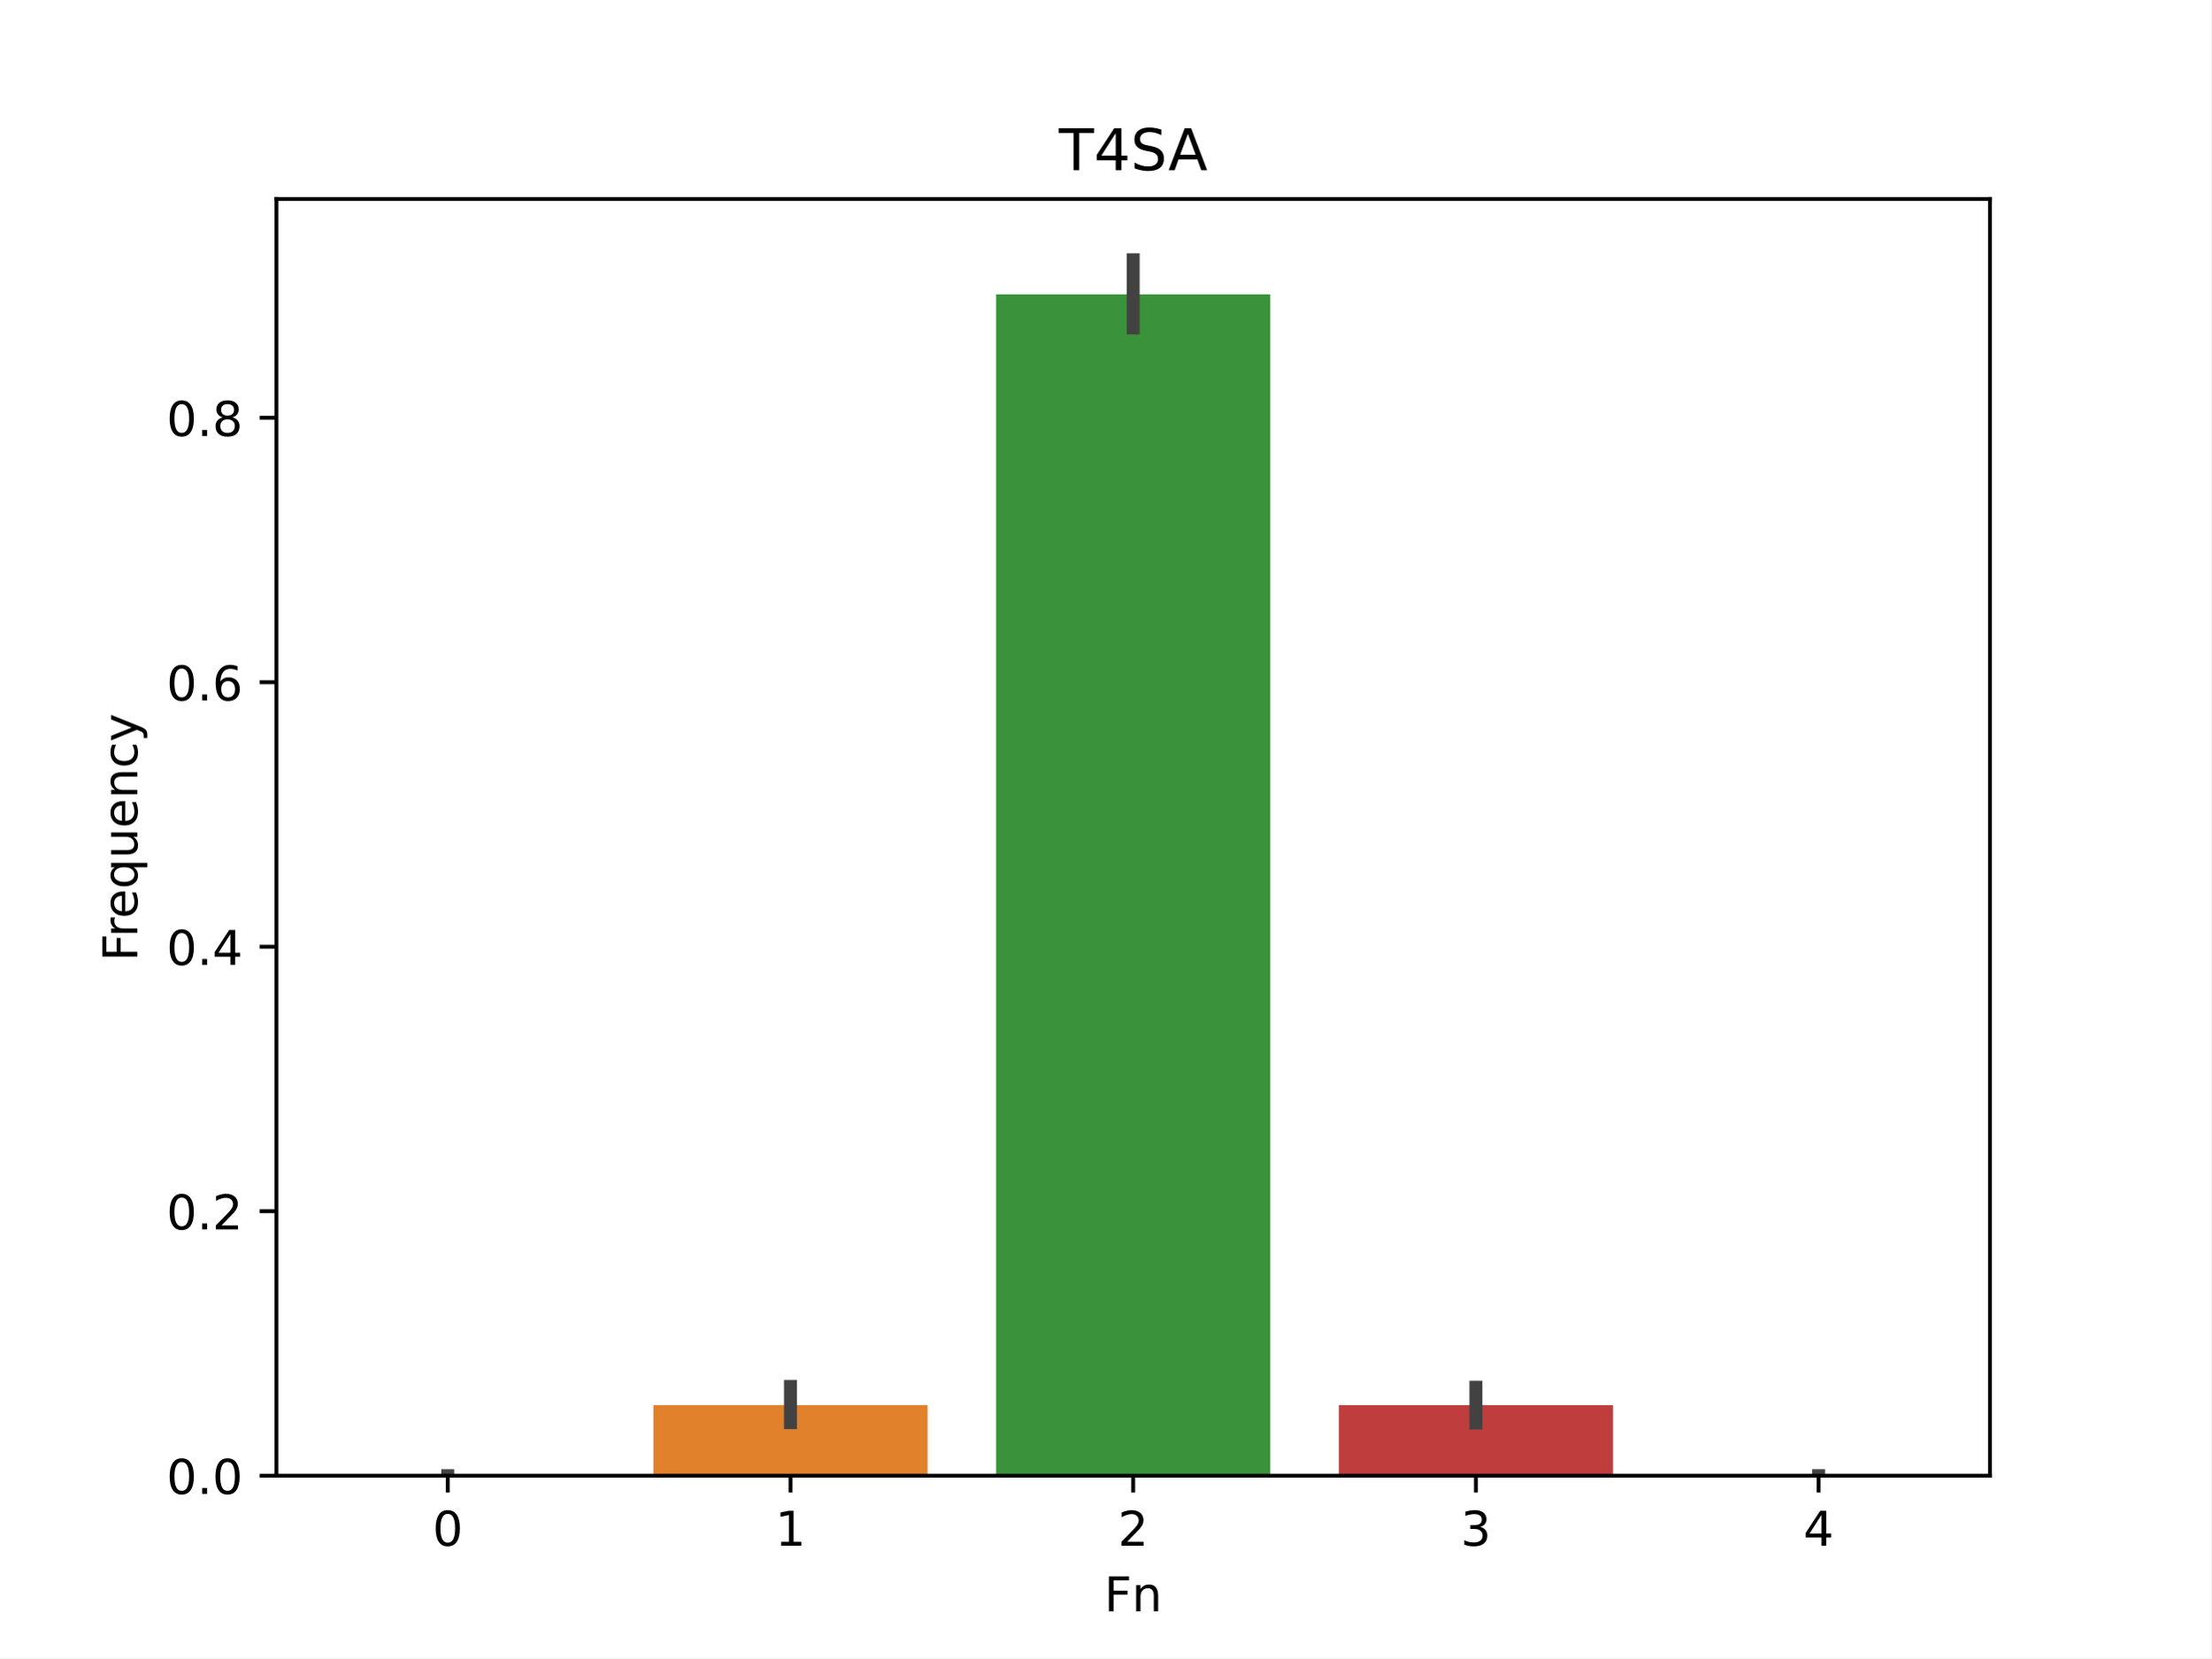
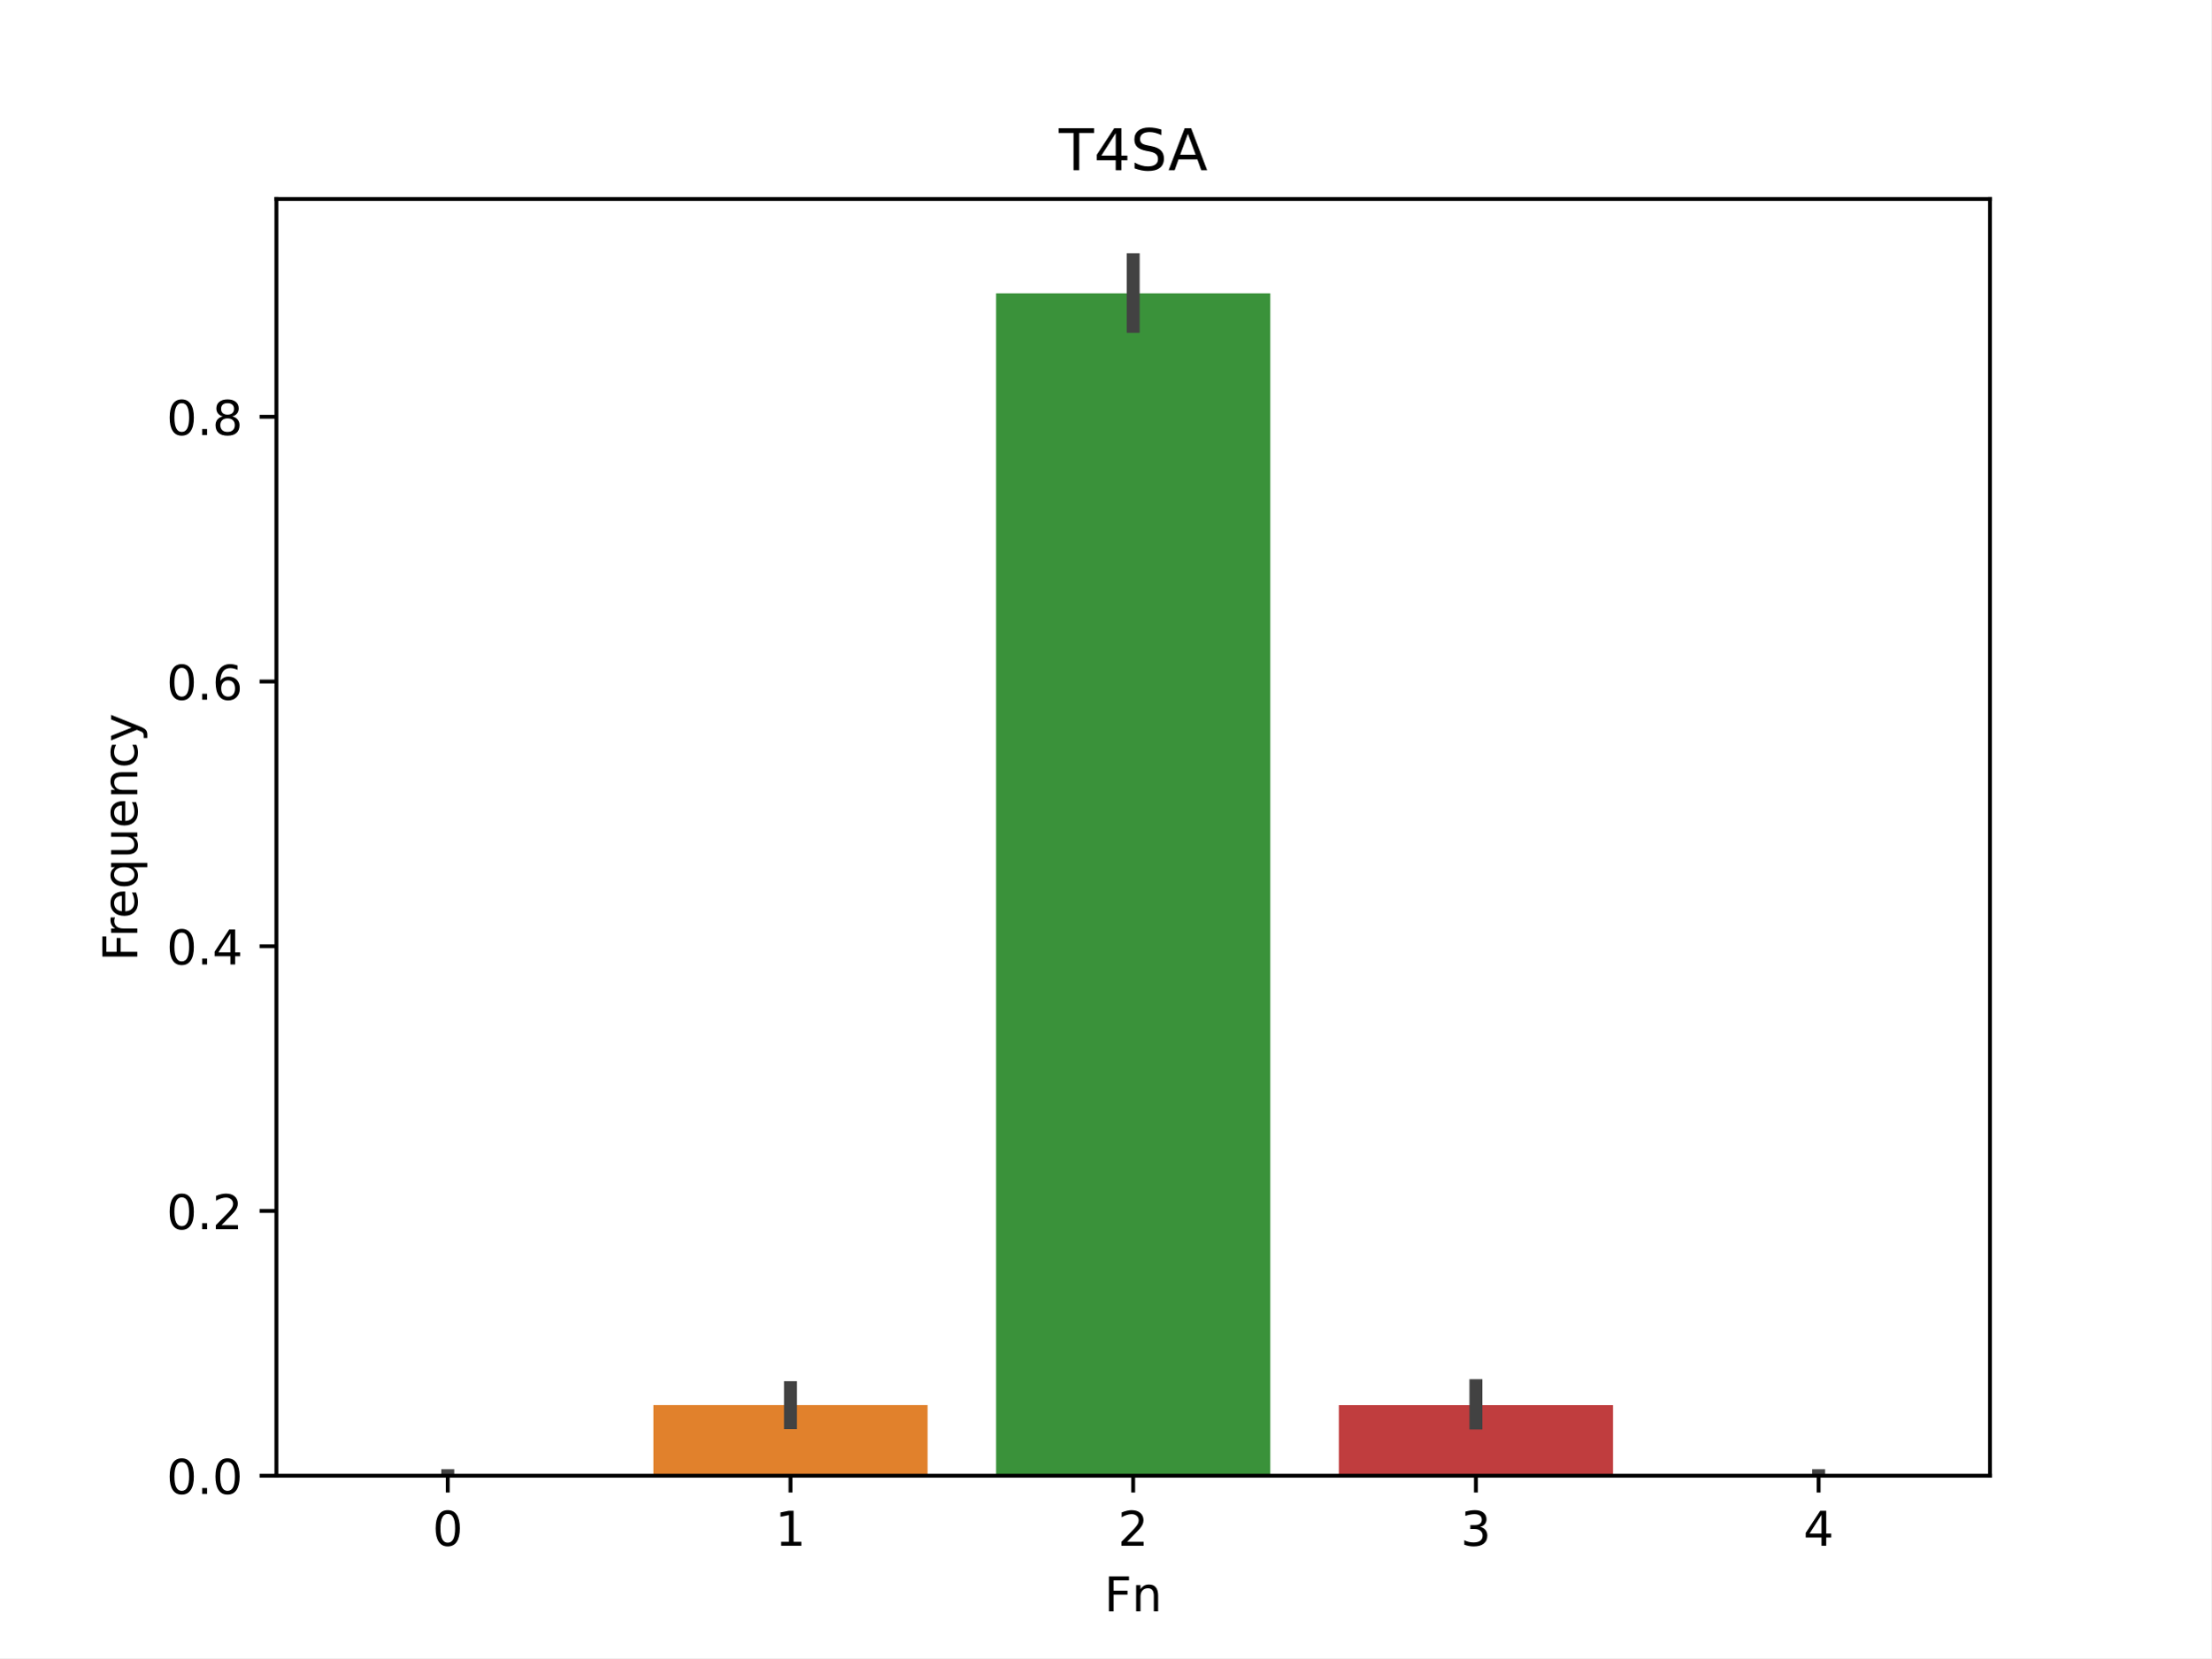
<svg xmlns="http://www.w3.org/2000/svg" xmlns:xlink="http://www.w3.org/1999/xlink" width="460.8pt" height="345.6pt" viewBox="0 0 460.8 345.6" version="1.1">
  <defs>
    <style type="text/css">*{stroke-linejoin: round; stroke-linecap: butt}</style>
  </defs>
  <g id="figure_1">
    <g id="patch_1">
      <path d="M 0 345.6  L 460.8 345.6  L 460.8 0  L 0 0  z " style="fill: #ffffff" />
    </g>
    <g id="axes_1">
      <g id="patch_2">
        <path d="M 57.6 307.584  L 414.72 307.584  L 414.72 41.472  L 57.6 41.472  z " style="fill: #ffffff" />
      </g>
      <g id="patch_3">
-         <path d="M 64.742 307.584  L 121.882 307.584  L 121.882 307.584  L 64.742 307.584  z " clip-path="url(#p11a3ed12a8)" style="fill: #3274a1" />
+         <path d="M 64.742 307.584  L 121.882 307.584  L 121.882 307.584  L 64.742 307.584  z " clip-path="url(#pd09a48f789)" style="fill: #3274a1" />
      </g>
      <g id="patch_4">
-         <path d="M 136.166 307.584  L 193.306 307.584  L 193.306 292.867  L 136.166 292.867  z " clip-path="url(#p11a3ed12a8)" style="fill: #e1812c" />
+         <path d="M 136.166 307.584  L 193.306 307.584  L 193.306 292.854  L 136.166 292.854  z " clip-path="url(#pd09a48f789)" style="fill: #e1812c" />
      </g>
      <g id="patch_5">
-         <path d="M 207.59 307.584  L 264.73 307.584  L 264.73 61.353  L 207.59 61.353  z " clip-path="url(#p11a3ed12a8)" style="fill: #3a923a" />
+         <path d="M 207.59 307.584  L 264.73 307.584  L 264.73 61.133  L 207.59 61.133  z " clip-path="url(#pd09a48f789)" style="fill: #3a923a" />
      </g>
      <g id="patch_6">
-         <path d="M 279.014 307.584  L 336.154 307.584  L 336.154 292.88  L 279.014 292.88  z " clip-path="url(#p11a3ed12a8)" style="fill: #c03d3e" />
+         <path d="M 279.014 307.584  L 336.154 307.584  L 336.154 292.867  L 279.014 292.867  z " clip-path="url(#pd09a48f789)" style="fill: #c03d3e" />
      </g>
      <g id="patch_7">
-         <path d="M 350.438 307.584  L 407.578 307.584  L 407.578 307.584  L 350.438 307.584  z " clip-path="url(#p11a3ed12a8)" style="fill: #9372b2" />
+         <path d="M 350.438 307.584  L 407.578 307.584  L 407.578 307.584  L 350.438 307.584  z " clip-path="url(#pd09a48f789)" style="fill: #9372b2" />
      </g>
      <g id="matplotlib.axis_1">
        <g id="xtick_1">
          <g id="line2d_1">
            <defs>
-               <path id="m18295c43d5" d="M 0 0  L 0 3.5  " style="stroke: #000000; stroke-width: 0.8" />
-             </defs>
-             <g>
-               <use xlink:href="#m18295c43d5" x="93.312" y="307.584" style="stroke: #000000; stroke-width: 0.8" />
+               <path id="m3385fdae1e" d="M 0 0  L 0 3.5  " style="stroke: #000000; stroke-width: 0.8" />
+             </defs>
+             <g>
+               <use xlink:href="#m3385fdae1e" x="93.312" y="307.584" style="stroke: #000000; stroke-width: 0.8" />
            </g>
          </g>
          <g id="text_1">
            <g transform="translate(90.13075 322.1824) scale(0.1 -0.1)">
              <defs>
                <path id="DejaVuSans-30" d="M 2034 4250  Q 1547 4250 1301 3770  Q 1056 3291 1056 2328  Q 1056 1369 1301 889  Q 1547 409 2034 409  Q 2525 409 2770 889  Q 3016 1369 3016 2328  Q 3016 3291 2770 3770  Q 2525 4250 2034 4250  z M 2034 4750  Q 2819 4750 3233 4129  Q 3647 3509 3647 2328  Q 3647 1150 3233 529  Q 2819 -91 2034 -91  Q 1250 -91 836 529  Q 422 1150 422 2328  Q 422 3509 836 4129  Q 1250 4750 2034 4750  z " transform="scale(0.015625)" />
              </defs>
              <use xlink:href="#DejaVuSans-30" />
            </g>
          </g>
        </g>
        <g id="xtick_2">
          <g id="line2d_2">
            <g>
-               <use xlink:href="#m18295c43d5" x="164.736" y="307.584" style="stroke: #000000; stroke-width: 0.8" />
+               <use xlink:href="#m3385fdae1e" x="164.736" y="307.584" style="stroke: #000000; stroke-width: 0.8" />
            </g>
          </g>
          <g id="text_2">
            <g transform="translate(161.5548 322.1824) scale(0.1 -0.1)">
              <defs>
                <path id="DejaVuSans-31" d="M 794 531  L 1825 531  L 1825 4091  L 703 3866  L 703 4441  L 1819 4666  L 2450 4666  L 2450 531  L 3481 531  L 3481 0  L 794 0  L 794 531  z " transform="scale(0.015625)" />
              </defs>
              <use xlink:href="#DejaVuSans-31" />
            </g>
          </g>
        </g>
        <g id="xtick_3">
          <g id="line2d_3">
            <g>
-               <use xlink:href="#m18295c43d5" x="236.16" y="307.584" style="stroke: #000000; stroke-width: 0.8" />
+               <use xlink:href="#m3385fdae1e" x="236.16" y="307.584" style="stroke: #000000; stroke-width: 0.8" />
            </g>
          </g>
          <g id="text_3">
            <g transform="translate(232.9787 322.1824) scale(0.1 -0.1)">
              <defs>
                <path id="DejaVuSans-32" d="M 1228 531  L 3431 531  L 3431 0  L 469 0  L 469 531  Q 828 903 1448 1529  Q 2069 2156 2228 2338  Q 2531 2678 2651 2914  Q 2772 3150 2772 3378  Q 2772 3750 2511 3984  Q 2250 4219 1831 4219  Q 1534 4219 1204 4116  Q 875 4013 500 3803  L 500 4441  Q 881 4594 1212 4672  Q 1544 4750 1819 4750  Q 2544 4750 2975 4387  Q 3406 4025 3406 3419  Q 3406 3131 3298 2873  Q 3191 2616 2906 2266  Q 2828 2175 2409 1742  Q 1991 1309 1228 531  z " transform="scale(0.015625)" />
              </defs>
              <use xlink:href="#DejaVuSans-32" />
            </g>
          </g>
        </g>
        <g id="xtick_4">
          <g id="line2d_4">
            <g>
-               <use xlink:href="#m18295c43d5" x="307.584" y="307.584" style="stroke: #000000; stroke-width: 0.8" />
+               <use xlink:href="#m3385fdae1e" x="307.584" y="307.584" style="stroke: #000000; stroke-width: 0.8" />
            </g>
          </g>
          <g id="text_4">
            <g transform="translate(304.4028 322.1824) scale(0.1 -0.1)">
              <defs>
                <path id="DejaVuSans-33" d="M 2597 2516  Q 3050 2419 3304 2112  Q 3559 1806 3559 1356  Q 3559 666 3084 287  Q 2609 -91 1734 -91  Q 1441 -91 1130 -33  Q 819 25 488 141  L 488 750  Q 750 597 1062 519  Q 1375 441 1716 441  Q 2309 441 2620 675  Q 2931 909 2931 1356  Q 2931 1769 2642 2001  Q 2353 2234 1838 2234  L 1294 2234  L 1294 2753  L 1863 2753  Q 2328 2753 2575 2939  Q 2822 3125 2822 3475  Q 2822 3834 2567 4026  Q 2313 4219 1838 4219  Q 1578 4219 1281 4162  Q 984 4106 628 3988  L 628 4550  Q 988 4650 1302 4700  Q 1616 4750 1894 4750  Q 2613 4750 3031 4423  Q 3450 4097 3450 3541  Q 3450 3153 3228 2886  Q 3006 2619 2597 2516  z " transform="scale(0.015625)" />
              </defs>
              <use xlink:href="#DejaVuSans-33" />
            </g>
          </g>
        </g>
        <g id="xtick_5">
          <g id="line2d_5">
            <g>
-               <use xlink:href="#m18295c43d5" x="379.008" y="307.584" style="stroke: #000000; stroke-width: 0.8" />
+               <use xlink:href="#m3385fdae1e" x="379.008" y="307.584" style="stroke: #000000; stroke-width: 0.8" />
            </g>
          </g>
          <g id="text_5">
            <g transform="translate(375.8268 322.1824) scale(0.1 -0.1)">
              <defs>
                <path id="DejaVuSans-34" d="M 2419 4116  L 825 1625  L 2419 1625  L 2419 4116  z M 2253 4666  L 3047 4666  L 3047 1625  L 3713 1625  L 3713 1100  L 3047 1100  L 3047 0  L 2419 0  L 2419 1100  L 313 1100  L 313 1709  L 2253 4666  z " transform="scale(0.015625)" />
              </defs>
              <use xlink:href="#DejaVuSans-34" />
            </g>
          </g>
        </g>
        <g id="text_6">
          <g transform="translate(230.1155 335.8606) scale(0.1 -0.1)">
            <defs>
              <path id="DejaVuSans-46" d="M 628 4666  L 3309 4666  L 3309 4134  L 1259 4134  L 1259 2759  L 3109 2759  L 3109 2228  L 1259 2228  L 1259 0  L 628 0  L 628 4666  z " transform="scale(0.015625)" />
              <path id="DejaVuSans-6e" d="M 3513 2113  L 3513 0  L 2938 0  L 2938 2094  Q 2938 2591 2744 2837  Q 2550 3084 2163 3084  Q 1697 3084 1428 2787  Q 1159 2491 1159 1978  L 1159 0  L 581 0  L 581 3500  L 1159 3500  L 1159 2956  Q 1366 3272 1645 3428  Q 1925 3584 2291 3584  Q 2894 3584 3203 3211  Q 3513 2838 3513 2113  z " transform="scale(0.015625)" />
            </defs>
            <use xlink:href="#DejaVuSans-46" />
            <use xlink:href="#DejaVuSans-6e" x="57.52" />
          </g>
        </g>
      </g>
      <g id="matplotlib.axis_2">
        <g id="ytick_1">
          <g id="line2d_6">
            <defs>
-               <path id="md593528e64" d="M 0 0  L -3.5 0  " style="stroke: #000000; stroke-width: 0.8" />
-             </defs>
-             <g>
-               <use xlink:href="#md593528e64" x="57.6" y="307.584" style="stroke: #000000; stroke-width: 0.8" />
+               <path id="ma600d9e374" d="M 0 0  L -3.5 0  " style="stroke: #000000; stroke-width: 0.8" />
+             </defs>
+             <g>
+               <use xlink:href="#ma600d9e374" x="57.6" y="307.584" style="stroke: #000000; stroke-width: 0.8" />
            </g>
          </g>
          <g id="text_7">
            <g transform="translate(34.69687 311.3832) scale(0.1 -0.1)">
              <defs>
                <path id="DejaVuSans-2e" d="M 684 794  L 1344 794  L 1344 0  L 684 0  L 684 794  z " transform="scale(0.015625)" />
              </defs>
              <use xlink:href="#DejaVuSans-30" />
              <use xlink:href="#DejaVuSans-2e" x="63.623" />
              <use xlink:href="#DejaVuSans-30" x="95.41" />
            </g>
          </g>
        </g>
        <g id="ytick_2">
          <g id="line2d_7">
            <g>
-               <use xlink:href="#md593528e64" x="57.6" y="252.454" style="stroke: #000000; stroke-width: 0.8" />
+               <use xlink:href="#ma600d9e374" x="57.6" y="252.404" style="stroke: #000000; stroke-width: 0.8" />
            </g>
          </g>
          <g id="text_8">
-             <g transform="translate(34.69687 256.2529) scale(0.1 -0.1)">
+             <g transform="translate(34.69687 256.2035) scale(0.1 -0.1)">
              <use xlink:href="#DejaVuSans-30" />
              <use xlink:href="#DejaVuSans-2e" x="63.623" />
              <use xlink:href="#DejaVuSans-32" x="95.41" />
            </g>
          </g>
        </g>
        <g id="ytick_3">
          <g id="line2d_8">
            <g>
-               <use xlink:href="#md593528e64" x="57.6" y="197.323" style="stroke: #000000; stroke-width: 0.8" />
+               <use xlink:href="#ma600d9e374" x="57.6" y="197.225" style="stroke: #000000; stroke-width: 0.8" />
            </g>
          </g>
          <g id="text_9">
-             <g transform="translate(34.69687 201.1226) scale(0.1 -0.1)">
+             <g transform="translate(34.69687 201.0238) scale(0.1 -0.1)">
              <use xlink:href="#DejaVuSans-30" />
              <use xlink:href="#DejaVuSans-2e" x="63.623" />
              <use xlink:href="#DejaVuSans-34" x="95.41" />
            </g>
          </g>
        </g>
        <g id="ytick_4">
          <g id="line2d_9">
            <g>
-               <use xlink:href="#md593528e64" x="57.6" y="142.193" style="stroke: #000000; stroke-width: 0.8" />
+               <use xlink:href="#ma600d9e374" x="57.6" y="142.045" style="stroke: #000000; stroke-width: 0.8" />
            </g>
          </g>
          <g id="text_10">
-             <g transform="translate(34.69687 145.9923) scale(0.1 -0.1)">
+             <g transform="translate(34.69687 145.8441) scale(0.1 -0.1)">
              <defs>
                <path id="DejaVuSans-36" d="M 2113 2584  Q 1688 2584 1439 2293  Q 1191 2003 1191 1497  Q 1191 994 1439 701  Q 1688 409 2113 409  Q 2538 409 2786 701  Q 3034 994 3034 1497  Q 3034 2003 2786 2293  Q 2538 2584 2113 2584  z M 3366 4563  L 3366 3988  Q 3128 4100 2886 4159  Q 2644 4219 2406 4219  Q 1781 4219 1451 3797  Q 1122 3375 1075 2522  Q 1259 2794 1537 2939  Q 1816 3084 2150 3084  Q 2853 3084 3261 2657  Q 3669 2231 3669 1497  Q 3669 778 3244 343  Q 2819 -91 2113 -91  Q 1303 -91 875 529  Q 447 1150 447 2328  Q 447 3434 972 4092  Q 1497 4750 2381 4750  Q 2619 4750 2861 4703  Q 3103 4656 3366 4563  z " transform="scale(0.015625)" />
              </defs>
              <use xlink:href="#DejaVuSans-30" />
              <use xlink:href="#DejaVuSans-2e" x="63.623" />
              <use xlink:href="#DejaVuSans-36" x="95.41" />
            </g>
          </g>
        </g>
        <g id="ytick_5">
          <g id="line2d_10">
            <g>
-               <use xlink:href="#md593528e64" x="57.6" y="87.063" style="stroke: #000000; stroke-width: 0.8" />
+               <use xlink:href="#ma600d9e374" x="57.6" y="86.865" style="stroke: #000000; stroke-width: 0.8" />
            </g>
          </g>
          <g id="text_11">
-             <g transform="translate(34.69687 90.86193) scale(0.1 -0.1)">
+             <g transform="translate(34.69687 90.66437) scale(0.1 -0.1)">
              <defs>
                <path id="DejaVuSans-38" d="M 2034 2216  Q 1584 2216 1326 1975  Q 1069 1734 1069 1313  Q 1069 891 1326 650  Q 1584 409 2034 409  Q 2484 409 2743 651  Q 3003 894 3003 1313  Q 3003 1734 2745 1975  Q 2488 2216 2034 2216  z M 1403 2484  Q 997 2584 770 2862  Q 544 3141 544 3541  Q 544 4100 942 4425  Q 1341 4750 2034 4750  Q 2731 4750 3128 4425  Q 3525 4100 3525 3541  Q 3525 3141 3298 2862  Q 3072 2584 2669 2484  Q 3125 2378 3379 2068  Q 3634 1759 3634 1313  Q 3634 634 3220 271  Q 2806 -91 2034 -91  Q 1263 -91 848 271  Q 434 634 434 1313  Q 434 1759 690 2068  Q 947 2378 1403 2484  z M 1172 3481  Q 1172 3119 1398 2916  Q 1625 2713 2034 2713  Q 2441 2713 2670 2916  Q 2900 3119 2900 3481  Q 2900 3844 2670 4047  Q 2441 4250 2034 4250  Q 1625 4250 1398 4047  Q 1172 3844 1172 3481  z " transform="scale(0.015625)" />
              </defs>
              <use xlink:href="#DejaVuSans-30" />
              <use xlink:href="#DejaVuSans-2e" x="63.623" />
              <use xlink:href="#DejaVuSans-38" x="95.41" />
            </g>
          </g>
        </g>
        <g id="text_12">
          <g transform="translate(28.61719 200.3577) rotate(-90) scale(0.1 -0.1)">
            <defs>
              <path id="DejaVuSans-72" d="M 2631 2963  Q 2534 3019 2420 3045  Q 2306 3072 2169 3072  Q 1681 3072 1420 2755  Q 1159 2438 1159 1844  L 1159 0  L 581 0  L 581 3500  L 1159 3500  L 1159 2956  Q 1341 3275 1631 3429  Q 1922 3584 2338 3584  Q 2397 3584 2469 3576  Q 2541 3569 2628 3553  L 2631 2963  z " transform="scale(0.015625)" />
              <path id="DejaVuSans-65" d="M 3597 1894  L 3597 1613  L 953 1613  Q 991 1019 1311 708  Q 1631 397 2203 397  Q 2534 397 2845 478  Q 3156 559 3463 722  L 3463 178  Q 3153 47 2828 -22  Q 2503 -91 2169 -91  Q 1331 -91 842 396  Q 353 884 353 1716  Q 353 2575 817 3079  Q 1281 3584 2069 3584  Q 2775 3584 3186 3129  Q 3597 2675 3597 1894  z M 3022 2063  Q 3016 2534 2758 2815  Q 2500 3097 2075 3097  Q 1594 3097 1305 2825  Q 1016 2553 972 2059  L 3022 2063  z " transform="scale(0.015625)" />
              <path id="DejaVuSans-71" d="M 947 1747  Q 947 1113 1208 752  Q 1469 391 1925 391  Q 2381 391 2643 752  Q 2906 1113 2906 1747  Q 2906 2381 2643 2742  Q 2381 3103 1925 3103  Q 1469 3103 1208 2742  Q 947 2381 947 1747  z M 2906 525  Q 2725 213 2448 61  Q 2172 -91 1784 -91  Q 1150 -91 751 415  Q 353 922 353 1747  Q 353 2572 751 3078  Q 1150 3584 1784 3584  Q 2172 3584 2448 3432  Q 2725 3281 2906 2969  L 2906 3500  L 3481 3500  L 3481 -1331  L 2906 -1331  L 2906 525  z " transform="scale(0.015625)" />
              <path id="DejaVuSans-75" d="M 544 1381  L 544 3500  L 1119 3500  L 1119 1403  Q 1119 906 1312 657  Q 1506 409 1894 409  Q 2359 409 2629 706  Q 2900 1003 2900 1516  L 2900 3500  L 3475 3500  L 3475 0  L 2900 0  L 2900 538  Q 2691 219 2414 64  Q 2138 -91 1772 -91  Q 1169 -91 856 284  Q 544 659 544 1381  z M 1991 3584  L 1991 3584  z " transform="scale(0.015625)" />
              <path id="DejaVuSans-63" d="M 3122 3366  L 3122 2828  Q 2878 2963 2633 3030  Q 2388 3097 2138 3097  Q 1578 3097 1268 2742  Q 959 2388 959 1747  Q 959 1106 1268 751  Q 1578 397 2138 397  Q 2388 397 2633 464  Q 2878 531 3122 666  L 3122 134  Q 2881 22 2623 -34  Q 2366 -91 2075 -91  Q 1284 -91 818 406  Q 353 903 353 1747  Q 353 2603 823 3093  Q 1294 3584 2113 3584  Q 2378 3584 2631 3529  Q 2884 3475 3122 3366  z " transform="scale(0.015625)" />
              <path id="DejaVuSans-79" d="M 2059 -325  Q 1816 -950 1584 -1140  Q 1353 -1331 966 -1331  L 506 -1331  L 506 -850  L 844 -850  Q 1081 -850 1212 -737  Q 1344 -625 1503 -206  L 1606 56  L 191 3500  L 800 3500  L 1894 763  L 2988 3500  L 3597 3500  L 2059 -325  z " transform="scale(0.015625)" />
            </defs>
            <use xlink:href="#DejaVuSans-46" />
            <use xlink:href="#DejaVuSans-72" x="50.27" />
            <use xlink:href="#DejaVuSans-65" x="89.133" />
            <use xlink:href="#DejaVuSans-71" x="150.656" />
            <use xlink:href="#DejaVuSans-75" x="214.133" />
            <use xlink:href="#DejaVuSans-65" x="277.512" />
            <use xlink:href="#DejaVuSans-6e" x="339.035" />
            <use xlink:href="#DejaVuSans-63" x="402.414" />
            <use xlink:href="#DejaVuSans-79" x="457.395" />
          </g>
        </g>
      </g>
      <g id="line2d_11">
-         <path d="M 93.312 307.584  L 93.312 307.584  " clip-path="url(#p11a3ed12a8)" style="fill: none; stroke: #424242; stroke-width: 2.7; stroke-linecap: square" />
+         <path d="M 93.312 307.584  L 93.312 307.584  " clip-path="url(#pd09a48f789)" style="fill: none; stroke: #424242; stroke-width: 2.7; stroke-linecap: square" />
      </g>
      <g id="line2d_12">
-         <path d="M 164.736 296.522  L 164.736 288.974  " clip-path="url(#p11a3ed12a8)" style="fill: none; stroke: #424242; stroke-width: 2.7; stroke-linecap: square" />
+         <path d="M 164.736 296.514  L 164.736 289.238  " clip-path="url(#pd09a48f789)" style="fill: none; stroke: #424242; stroke-width: 2.7; stroke-linecap: square" />
      </g>
      <g id="line2d_13">
-         <path d="M 236.16 68.342  L 236.16 54.144  " clip-path="url(#p11a3ed12a8)" style="fill: none; stroke: #424242; stroke-width: 2.7; stroke-linecap: square" />
+         <path d="M 236.16 68.021  L 236.16 54.144  " clip-path="url(#pd09a48f789)" style="fill: none; stroke: #424242; stroke-width: 2.7; stroke-linecap: square" />
      </g>
      <g id="line2d_14">
-         <path d="M 307.584 296.584  L 307.584 289.15  " clip-path="url(#p11a3ed12a8)" style="fill: none; stroke: #424242; stroke-width: 2.7; stroke-linecap: square" />
+         <path d="M 307.584 296.589  L 307.584 288.82  " clip-path="url(#pd09a48f789)" style="fill: none; stroke: #424242; stroke-width: 2.7; stroke-linecap: square" />
      </g>
      <g id="line2d_15">
-         <path d="M 379.008 307.584  L 379.008 307.584  " clip-path="url(#p11a3ed12a8)" style="fill: none; stroke: #424242; stroke-width: 2.7; stroke-linecap: square" />
+         <path d="M 379.008 307.584  L 379.008 307.584  " clip-path="url(#pd09a48f789)" style="fill: none; stroke: #424242; stroke-width: 2.7; stroke-linecap: square" />
      </g>
      <g id="patch_8">
        <path d="M 57.6 307.584  L 57.6 41.472  " style="fill: none; stroke: #000000; stroke-width: 0.8; stroke-linejoin: miter; stroke-linecap: square" />
      </g>
      <g id="patch_9">
        <path d="M 414.72 307.584  L 414.72 41.472  " style="fill: none; stroke: #000000; stroke-width: 0.8; stroke-linejoin: miter; stroke-linecap: square" />
      </g>
      <g id="patch_10">
        <path d="M 57.6 307.584  L 414.72 307.584  " style="fill: none; stroke: #000000; stroke-width: 0.8; stroke-linejoin: miter; stroke-linecap: square" />
      </g>
      <g id="patch_11">
        <path d="M 57.6 41.472  L 414.72 41.472  " style="fill: none; stroke: #000000; stroke-width: 0.8; stroke-linejoin: miter; stroke-linecap: square" />
      </g>
      <g id="text_13">
        <g transform="translate(220.6519 35.472) scale(0.12 -0.12)">
          <defs>
            <path id="DejaVuSans-54" d="M -19 4666  L 3928 4666  L 3928 4134  L 2272 4134  L 2272 0  L 1638 0  L 1638 4134  L -19 4134  L -19 4666  z " transform="scale(0.015625)" />
            <path id="DejaVuSans-53" d="M 3425 4513  L 3425 3897  Q 3066 4069 2747 4153  Q 2428 4238 2131 4238  Q 1616 4238 1336 4038  Q 1056 3838 1056 3469  Q 1056 3159 1242 3001  Q 1428 2844 1947 2747  L 2328 2669  Q 3034 2534 3370 2195  Q 3706 1856 3706 1288  Q 3706 609 3251 259  Q 2797 -91 1919 -91  Q 1588 -91 1214 -16  Q 841 59 441 206  L 441 856  Q 825 641 1194 531  Q 1563 422 1919 422  Q 2459 422 2753 634  Q 3047 847 3047 1241  Q 3047 1584 2836 1778  Q 2625 1972 2144 2069  L 1759 2144  Q 1053 2284 737 2584  Q 422 2884 422 3419  Q 422 4038 858 4394  Q 1294 4750 2059 4750  Q 2388 4750 2728 4690  Q 3069 4631 3425 4513  z " transform="scale(0.015625)" />
            <path id="DejaVuSans-41" d="M 2188 4044  L 1331 1722  L 3047 1722  L 2188 4044  z M 1831 4666  L 2547 4666  L 4325 0  L 3669 0  L 3244 1197  L 1141 1197  L 716 0  L 50 0  L 1831 4666  z " transform="scale(0.015625)" />
          </defs>
          <use xlink:href="#DejaVuSans-54" />
          <use xlink:href="#DejaVuSans-34" x="61.084" />
          <use xlink:href="#DejaVuSans-53" x="124.707" />
          <use xlink:href="#DejaVuSans-41" x="190.059" />
        </g>
      </g>
    </g>
  </g>
  <defs>
-     <clipPath id="p11a3ed12a8">
+     <clipPath id="pd09a48f789">
      <rect x="57.6" y="41.472" width="357.12" height="266.112" />
    </clipPath>
  </defs>
</svg>
